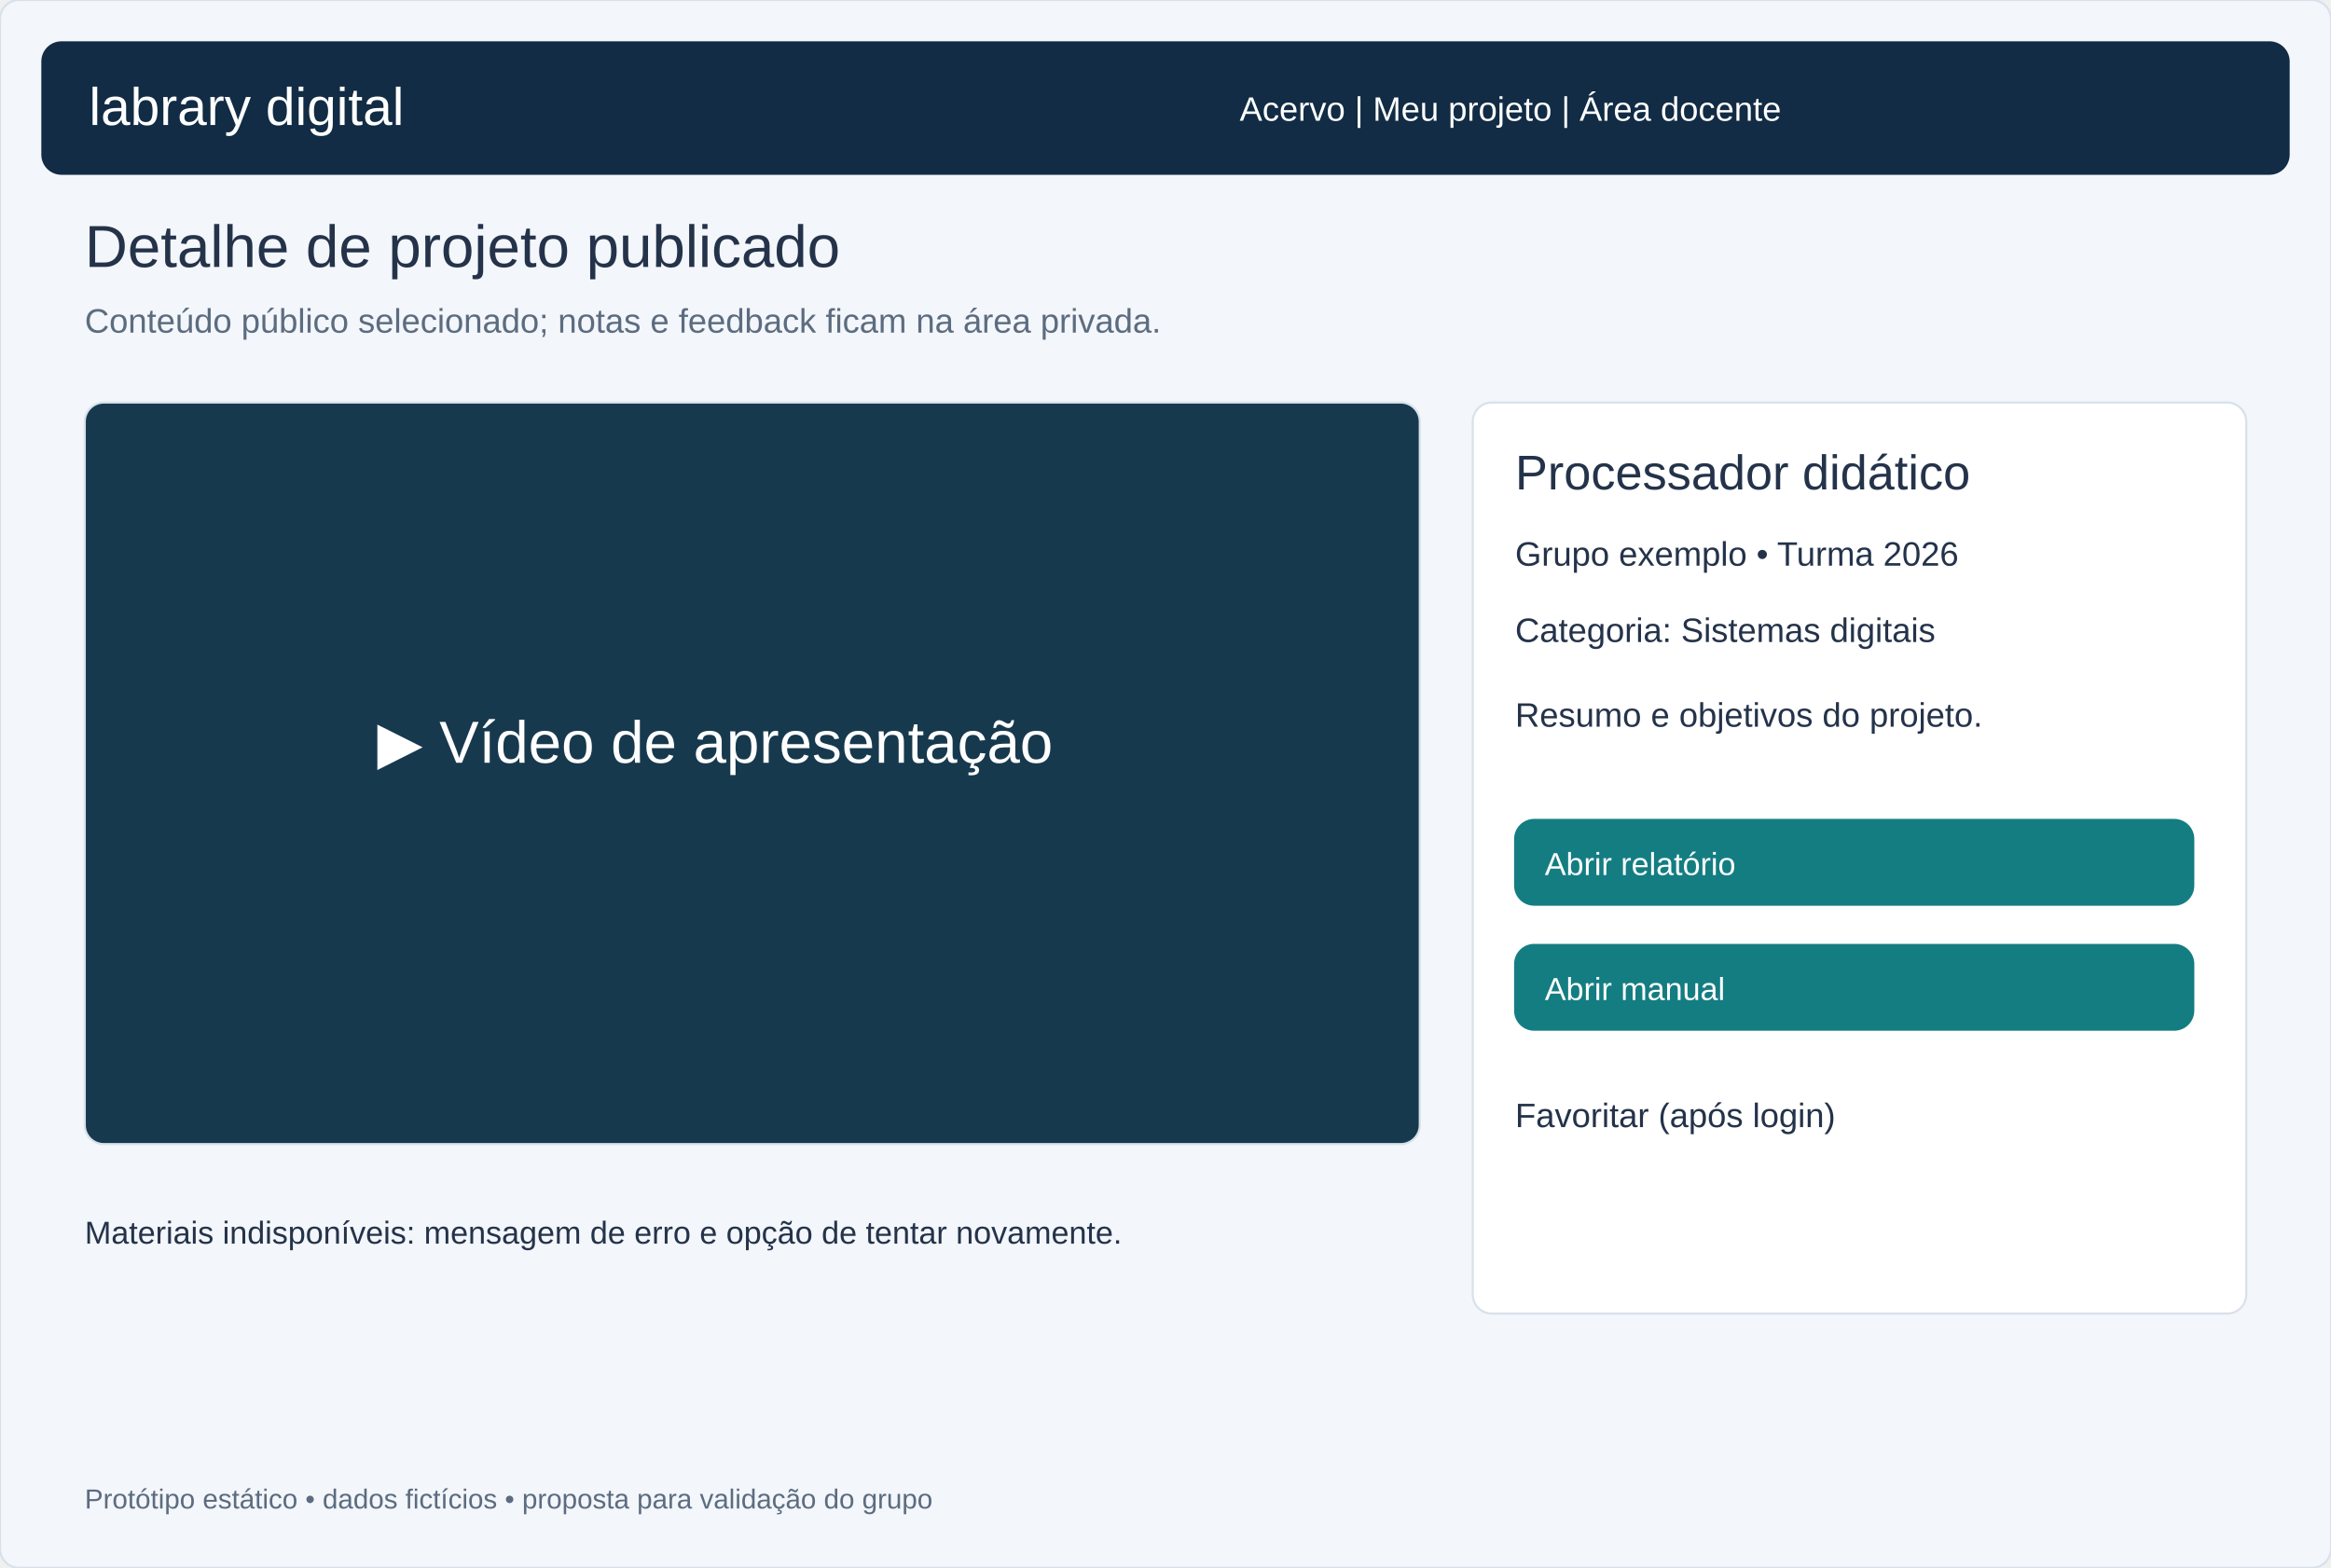
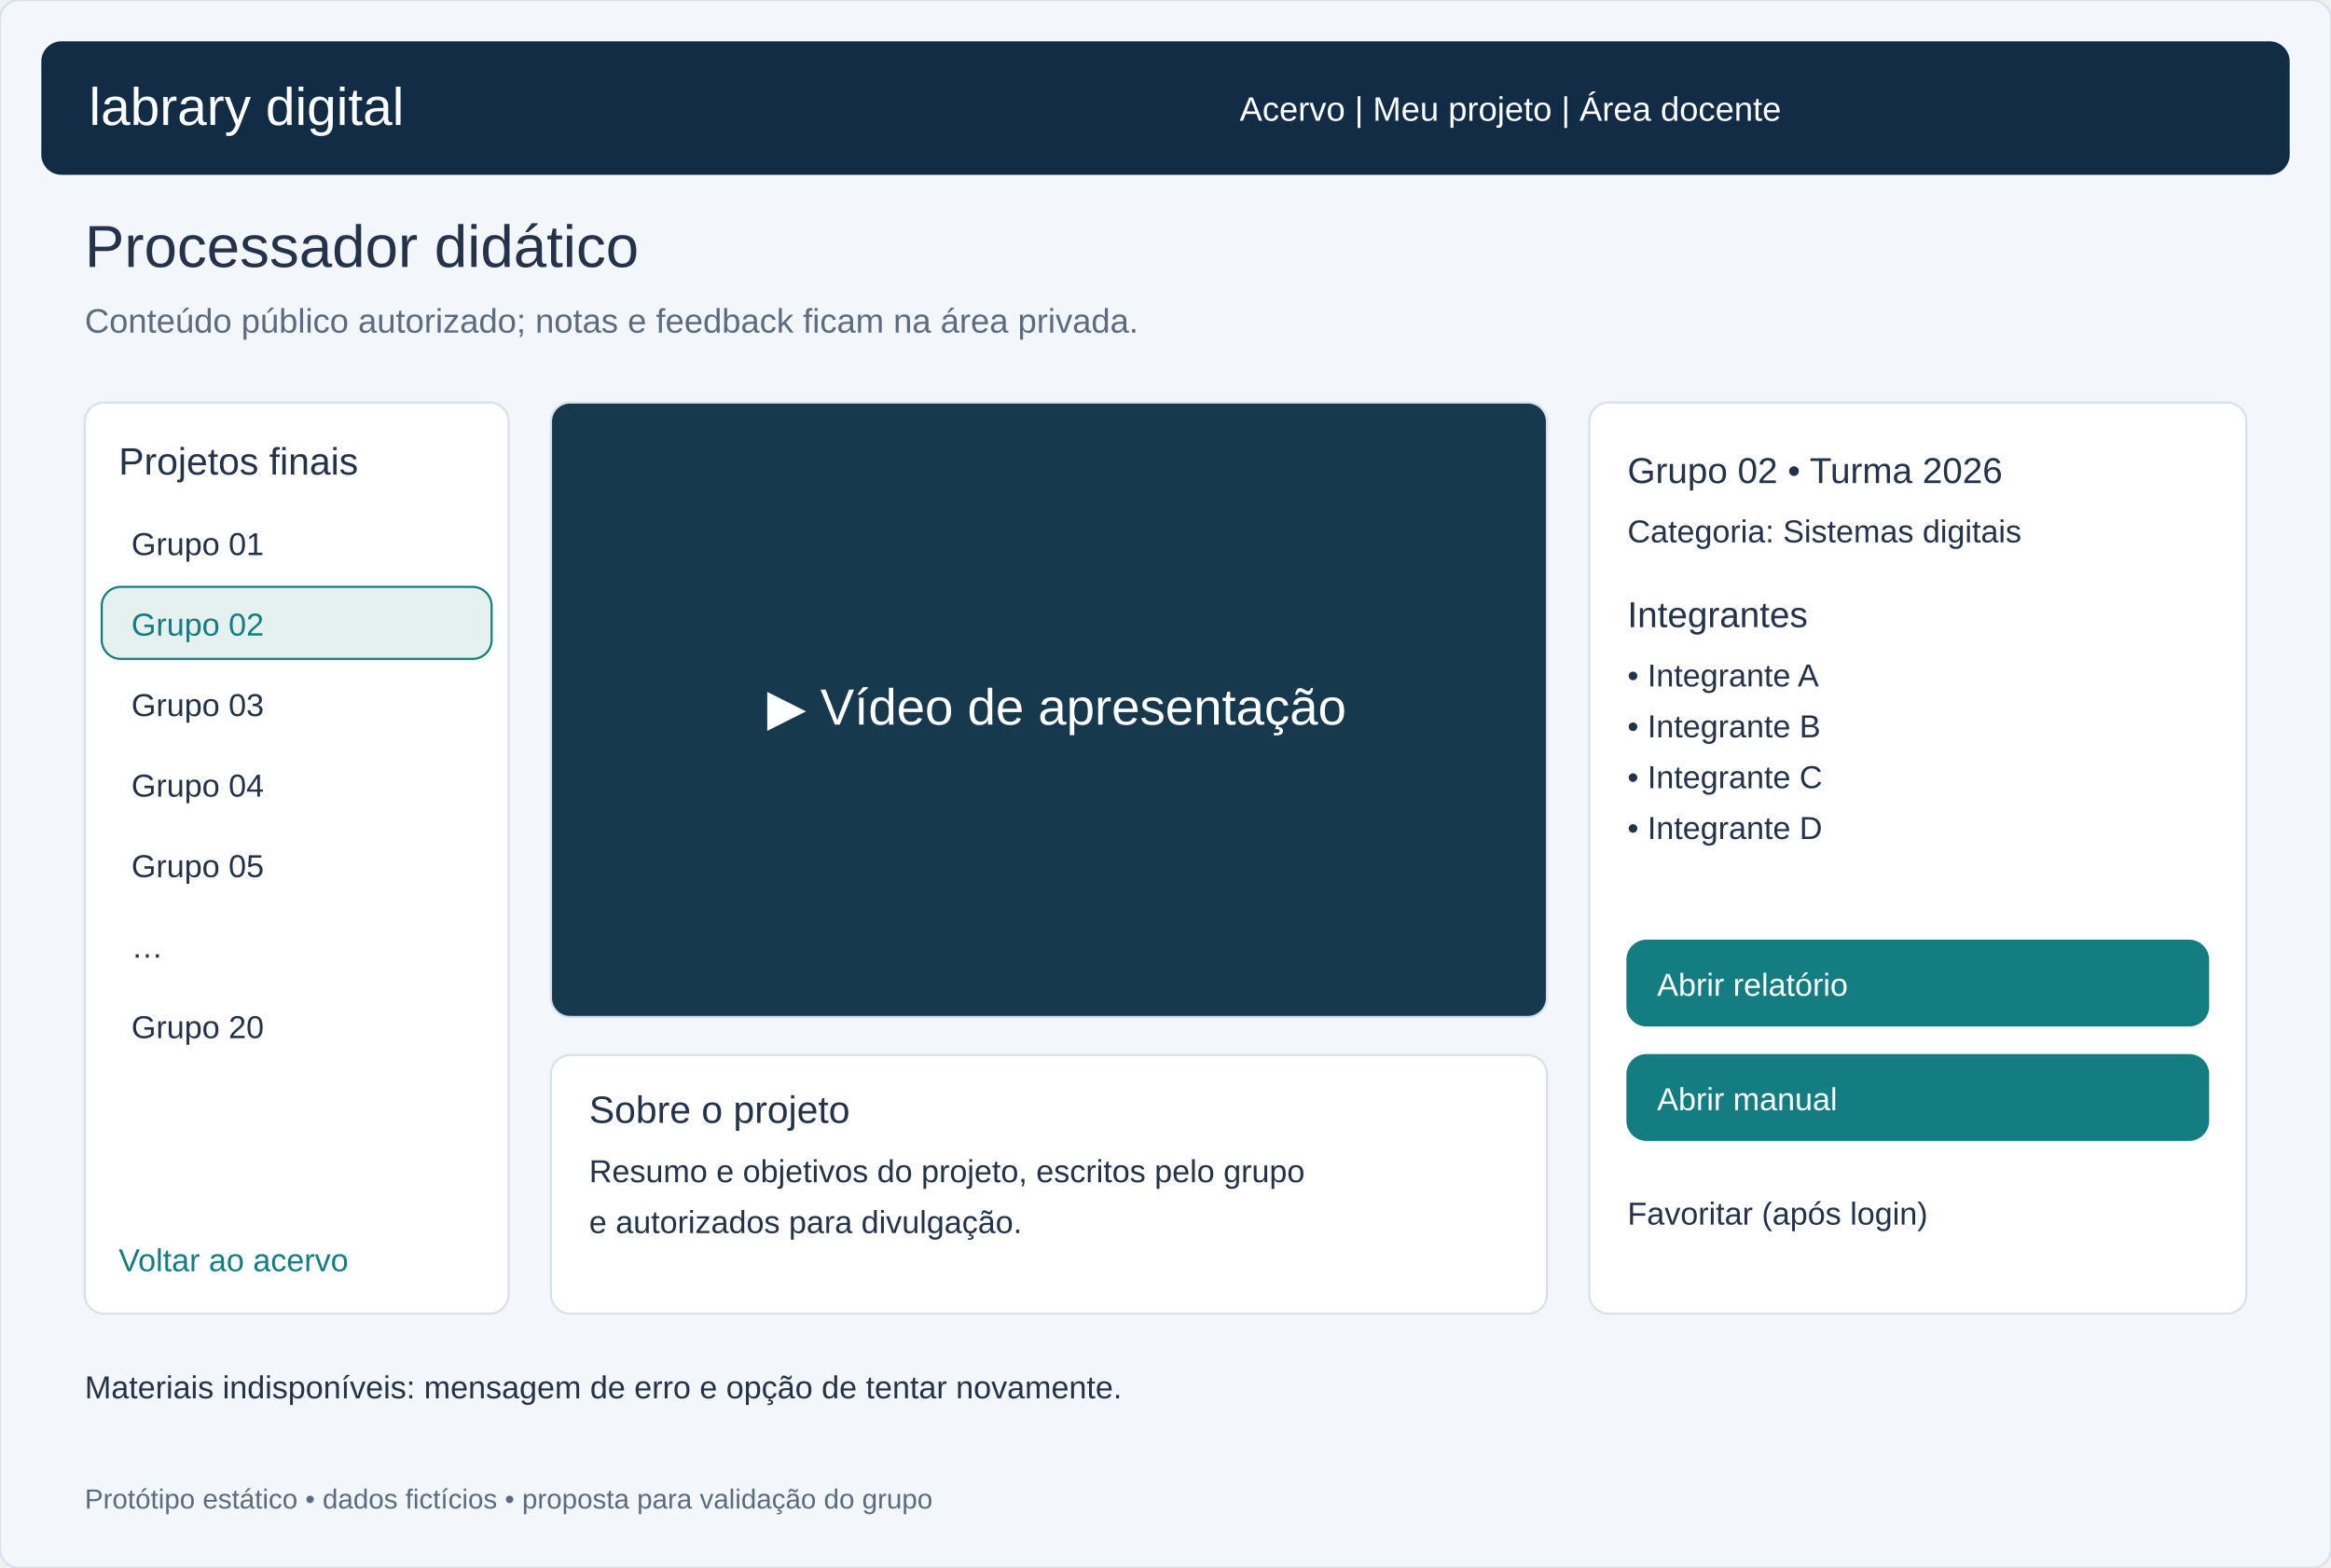
<svg xmlns="http://www.w3.org/2000/svg" width="1100" height="740" viewBox="0 0 1100 740" role="img" aria-label="Detalhe de projeto publicado">
  <rect x="0" y="0" width="1100" height="740" rx="9" fill="#f3f6fa" stroke="#d8e1eb" />
  <rect x="20" y="20" width="1060" height="62" rx="9" fill="#112c44" stroke="#112c44" />
  <text x="42" y="59" font-family="Arial,sans-serif" font-size="25" fill="#fff">labrary digital</text>
  <text x="585" y="57" font-family="Arial,sans-serif" font-size="16" fill="#fff">Acervo   |   Meu projeto   |   Área docente</text>
-   <text x="40" y="126" font-family="Arial,sans-serif" font-size="28" fill="#24334a">Detalhe de projeto publicado</text>
-   <text x="40" y="157" font-family="Arial,sans-serif" font-size="16" fill="#5c6c80">Conteúdo público selecionado; notas e feedback ficam na área privada.</text>
-   <rect x="40" y="190" width="630" height="350" rx="9" fill="#17394e" stroke="#d8e1eb" />
-   <text x="178" y="360" font-family="Arial,sans-serif" font-size="28" fill="#fff">▶ Vídeo de apresentação</text>
-   <rect x="695" y="190" width="365" height="430" rx="9" fill="#fff" stroke="#d8e1eb" />
-   <text x="715" y="231" font-family="Arial,sans-serif" font-size="23" fill="#24334a">Processador didático</text>
-   <text x="715" y="267" font-family="Arial,sans-serif" font-size="16" fill="#24334a">Grupo exemplo • Turma 2026</text>
-   <text x="715" y="303" font-family="Arial,sans-serif" font-size="16" fill="#24334a">Categoria: Sistemas digitais</text>
-   <text x="715" y="343" font-family="Arial,sans-serif" font-size="16" fill="#24334a">Resumo e objetivos do projeto.</text>
-   <rect x="715" y="387" width="320" height="40" rx="9" fill="#147d82" stroke="#147d82" />
-   <text x="729" y="413" font-family="Arial,sans-serif" font-size="15" fill="#fff">Abrir relatório</text>
-   <rect x="715" y="446" width="320" height="40" rx="9" fill="#147d82" stroke="#147d82" />
-   <text x="729" y="472" font-family="Arial,sans-serif" font-size="15" fill="#fff">Abrir manual</text>
-   <text x="715" y="532" font-family="Arial,sans-serif" font-size="16" fill="#24334a">Favoritar (após login)</text>
-   <text x="40" y="587" font-family="Arial,sans-serif" font-size="15" fill="#24334a">Materiais indisponíveis: mensagem de erro e opção de tentar novamente.</text>
+   <text x="40" y="126" font-family="Arial,sans-serif" font-size="28" fill="#24334a">Processador didático</text>
+   <text x="40" y="157" font-family="Arial,sans-serif" font-size="16" fill="#5c6c80">Conteúdo público autorizado; notas e feedback ficam na área privada.</text>
+   <rect x="40" y="190" width="200" height="430" rx="9" fill="#fff" stroke="#d8e1eb" />
+   <text x="56" y="224" font-family="Arial,sans-serif" font-size="18" fill="#24334a">Projetos finais</text>
+   <text x="62" y="262" font-family="Arial,sans-serif" font-size="15" fill="#24334a">Grupo 01</text>
+   <rect x="48" y="277" width="184" height="34" rx="9" fill="#e5f1ef" stroke="#147d82" />
+   <text x="62" y="300" font-family="Arial,sans-serif" font-size="15" fill="#147d82">Grupo 02</text>
+   <text x="62" y="338" font-family="Arial,sans-serif" font-size="15" fill="#24334a">Grupo 03</text>
+   <text x="62" y="376" font-family="Arial,sans-serif" font-size="15" fill="#24334a">Grupo 04</text>
+   <text x="62" y="414" font-family="Arial,sans-serif" font-size="15" fill="#24334a">Grupo 05</text>
+   <text x="62" y="452" font-family="Arial,sans-serif" font-size="15" fill="#24334a">…</text>
+   <text x="62" y="490" font-family="Arial,sans-serif" font-size="15" fill="#24334a">Grupo 20</text>
+   <text x="56" y="600" font-family="Arial,sans-serif" font-size="15" fill="#147d82">Voltar ao acervo</text>
+   <rect x="260" y="190" width="470" height="290" rx="9" fill="#17394e" stroke="#d8e1eb" />
+   <text x="362" y="342" font-family="Arial,sans-serif" font-size="24" fill="#fff">▶ Vídeo de apresentação</text>
+   <rect x="260" y="498" width="470" height="122" rx="9" fill="#fff" stroke="#d8e1eb" />
+   <text x="278" y="530" font-family="Arial,sans-serif" font-size="18" fill="#24334a">Sobre o projeto</text>
+   <text x="278" y="558" font-family="Arial,sans-serif" font-size="15" fill="#24334a">Resumo e objetivos do projeto, escritos pelo grupo</text>
+   <text x="278" y="582" font-family="Arial,sans-serif" font-size="15" fill="#24334a">e autorizados para divulgação.</text>
+   <rect x="750" y="190" width="310" height="430" rx="9" fill="#fff" stroke="#d8e1eb" />
+   <text x="768" y="228" font-family="Arial,sans-serif" font-size="17" fill="#24334a">Grupo 02 • Turma 2026</text>
+   <text x="768" y="256" font-family="Arial,sans-serif" font-size="15" fill="#24334a">Categoria: Sistemas digitais</text>
+   <text x="768" y="296" font-family="Arial,sans-serif" font-size="17" fill="#24334a">Integrantes</text>
+   <text x="768" y="324" font-family="Arial,sans-serif" font-size="15" fill="#24334a">• Integrante A</text>
+   <text x="768" y="348" font-family="Arial,sans-serif" font-size="15" fill="#24334a">• Integrante B</text>
+   <text x="768" y="372" font-family="Arial,sans-serif" font-size="15" fill="#24334a">• Integrante C</text>
+   <text x="768" y="396" font-family="Arial,sans-serif" font-size="15" fill="#24334a">• Integrante D</text>
+   <rect x="768" y="444" width="274" height="40" rx="9" fill="#147d82" stroke="#147d82" />
+   <text x="782" y="470.0" font-family="Arial,sans-serif" font-size="15" fill="#fff">Abrir relatório</text>
+   <rect x="768" y="498" width="274" height="40" rx="9" fill="#147d82" stroke="#147d82" />
+   <text x="782" y="524.0" font-family="Arial,sans-serif" font-size="15" fill="#fff">Abrir manual</text>
+   <text x="768" y="578" font-family="Arial,sans-serif" font-size="15" fill="#24334a">Favoritar (após login)</text>
+   <text x="40" y="660" font-family="Arial,sans-serif" font-size="15" fill="#24334a">Materiais indisponíveis: mensagem de erro e opção de tentar novamente.</text>
  <text x="40" y="712" font-family="Arial,sans-serif" font-size="13" fill="#5c6c80">Protótipo estático • dados fictícios • proposta para validação do grupo</text>
</svg>
